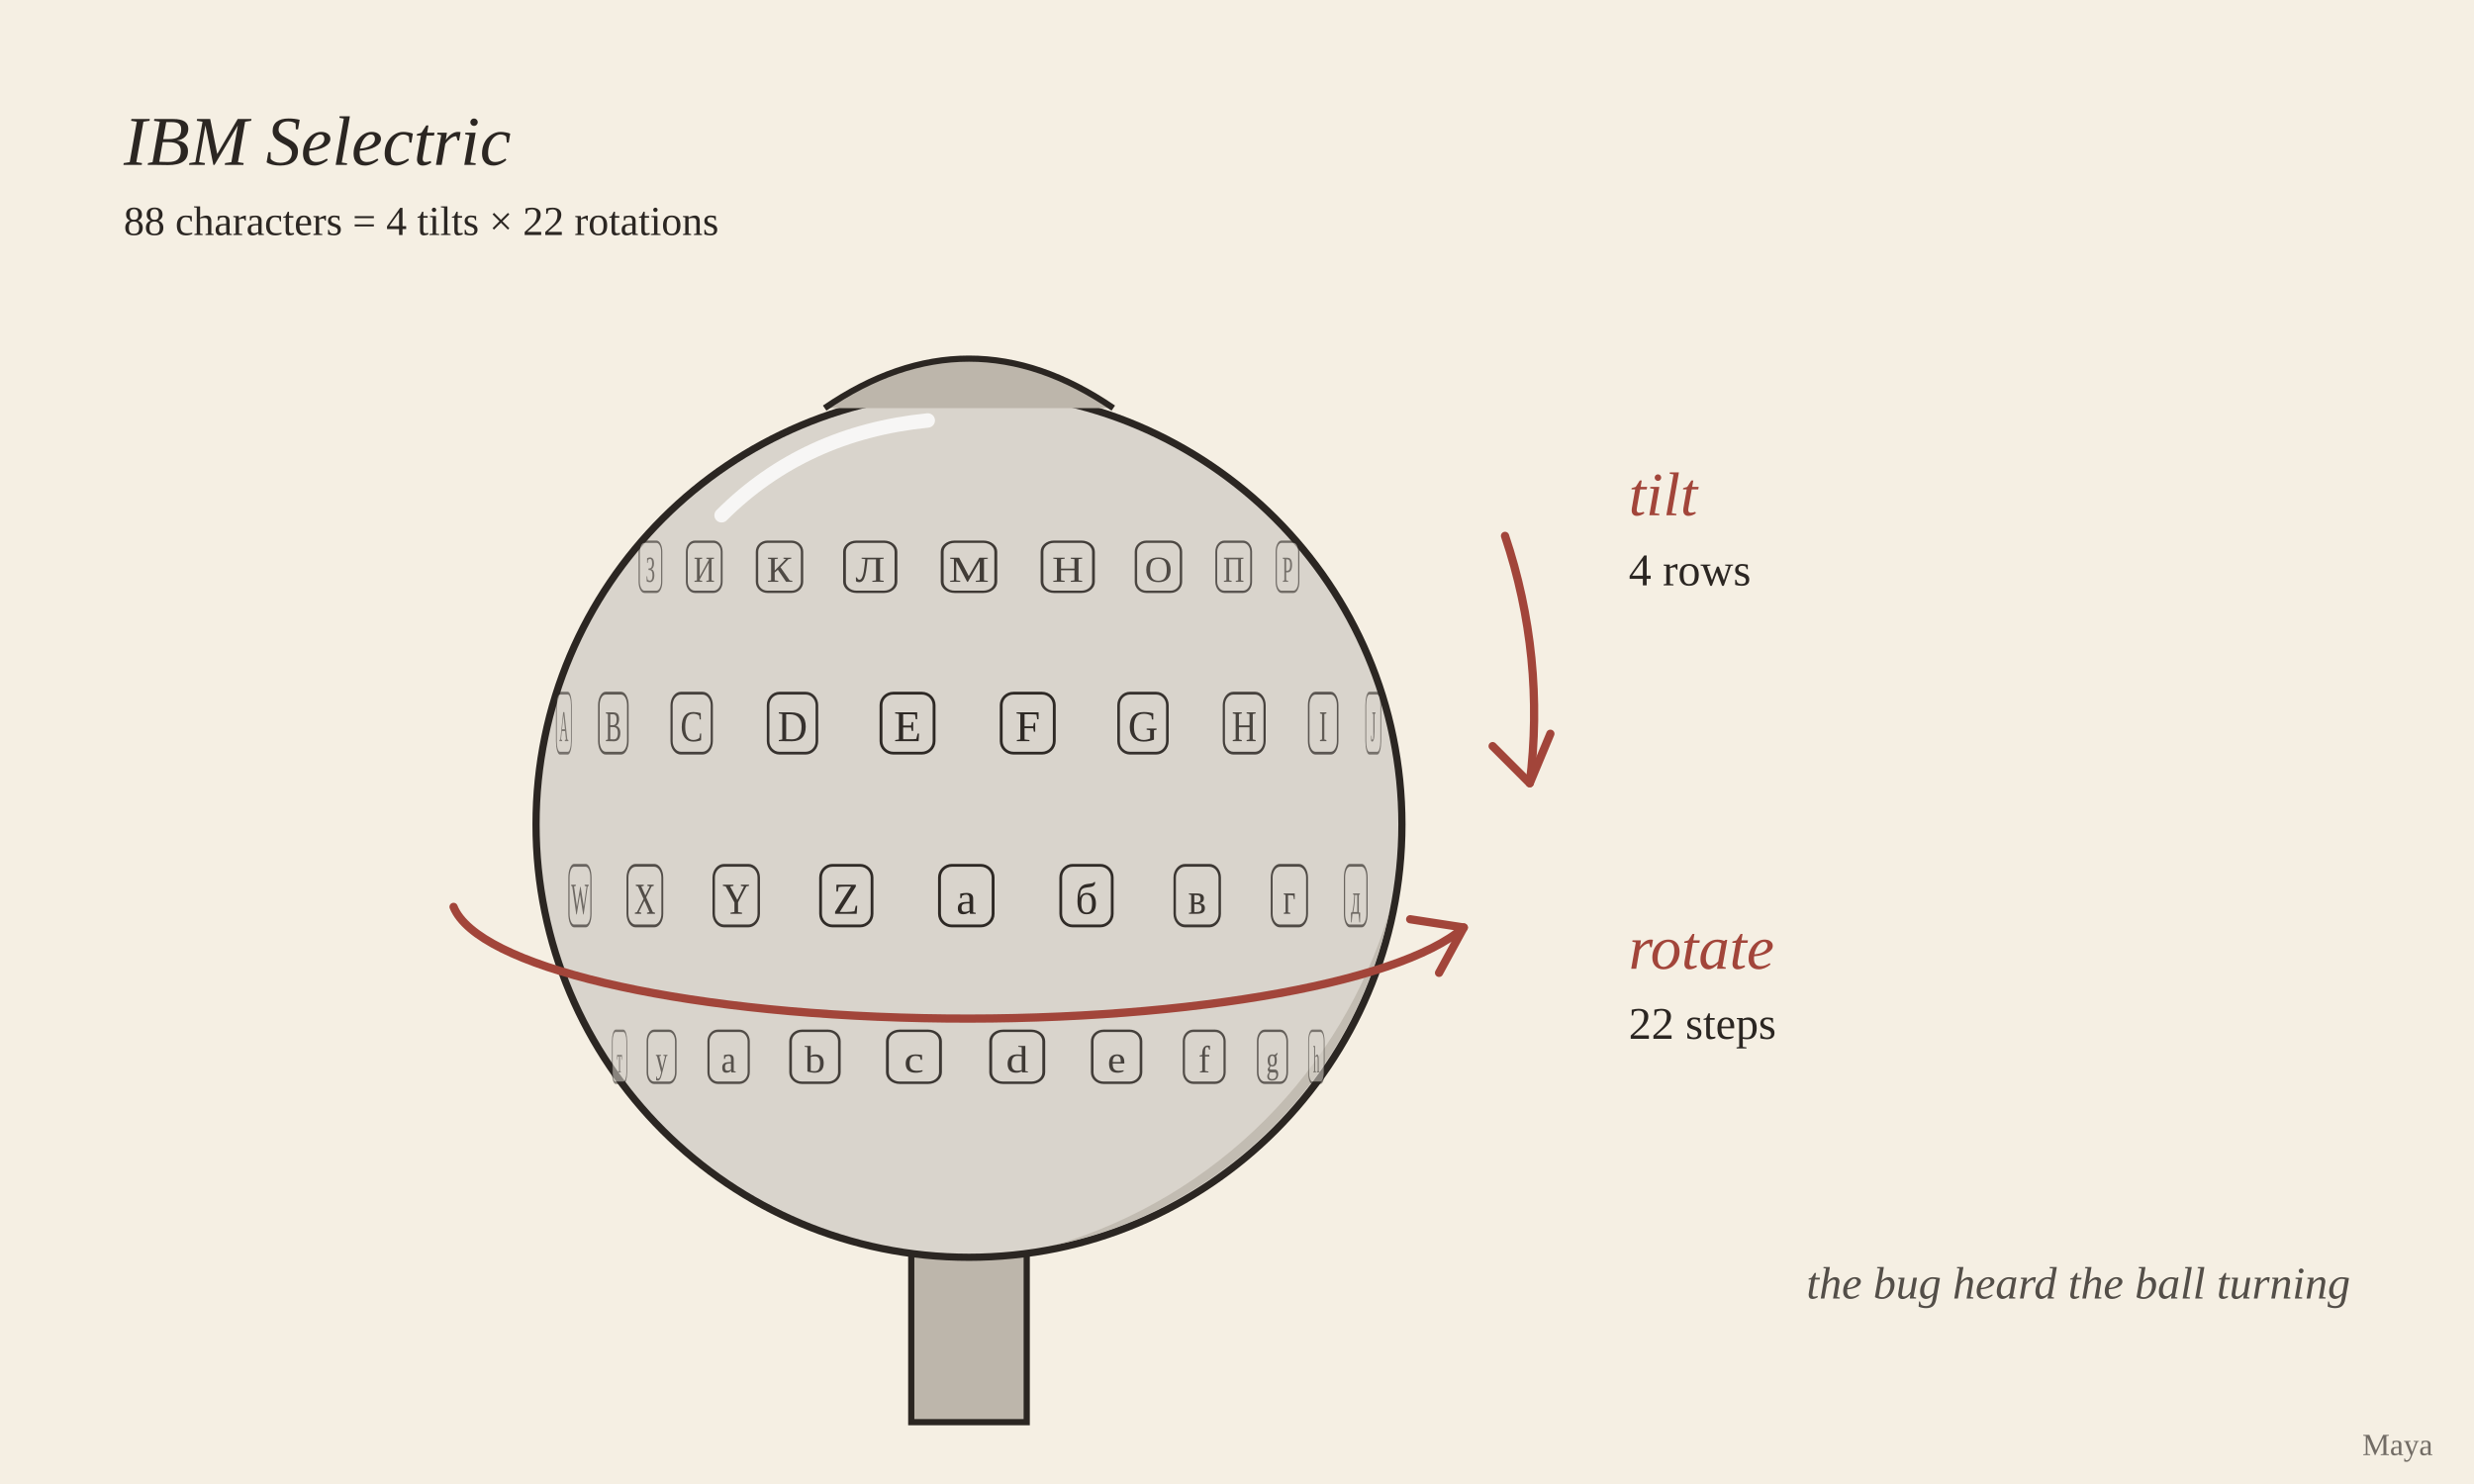
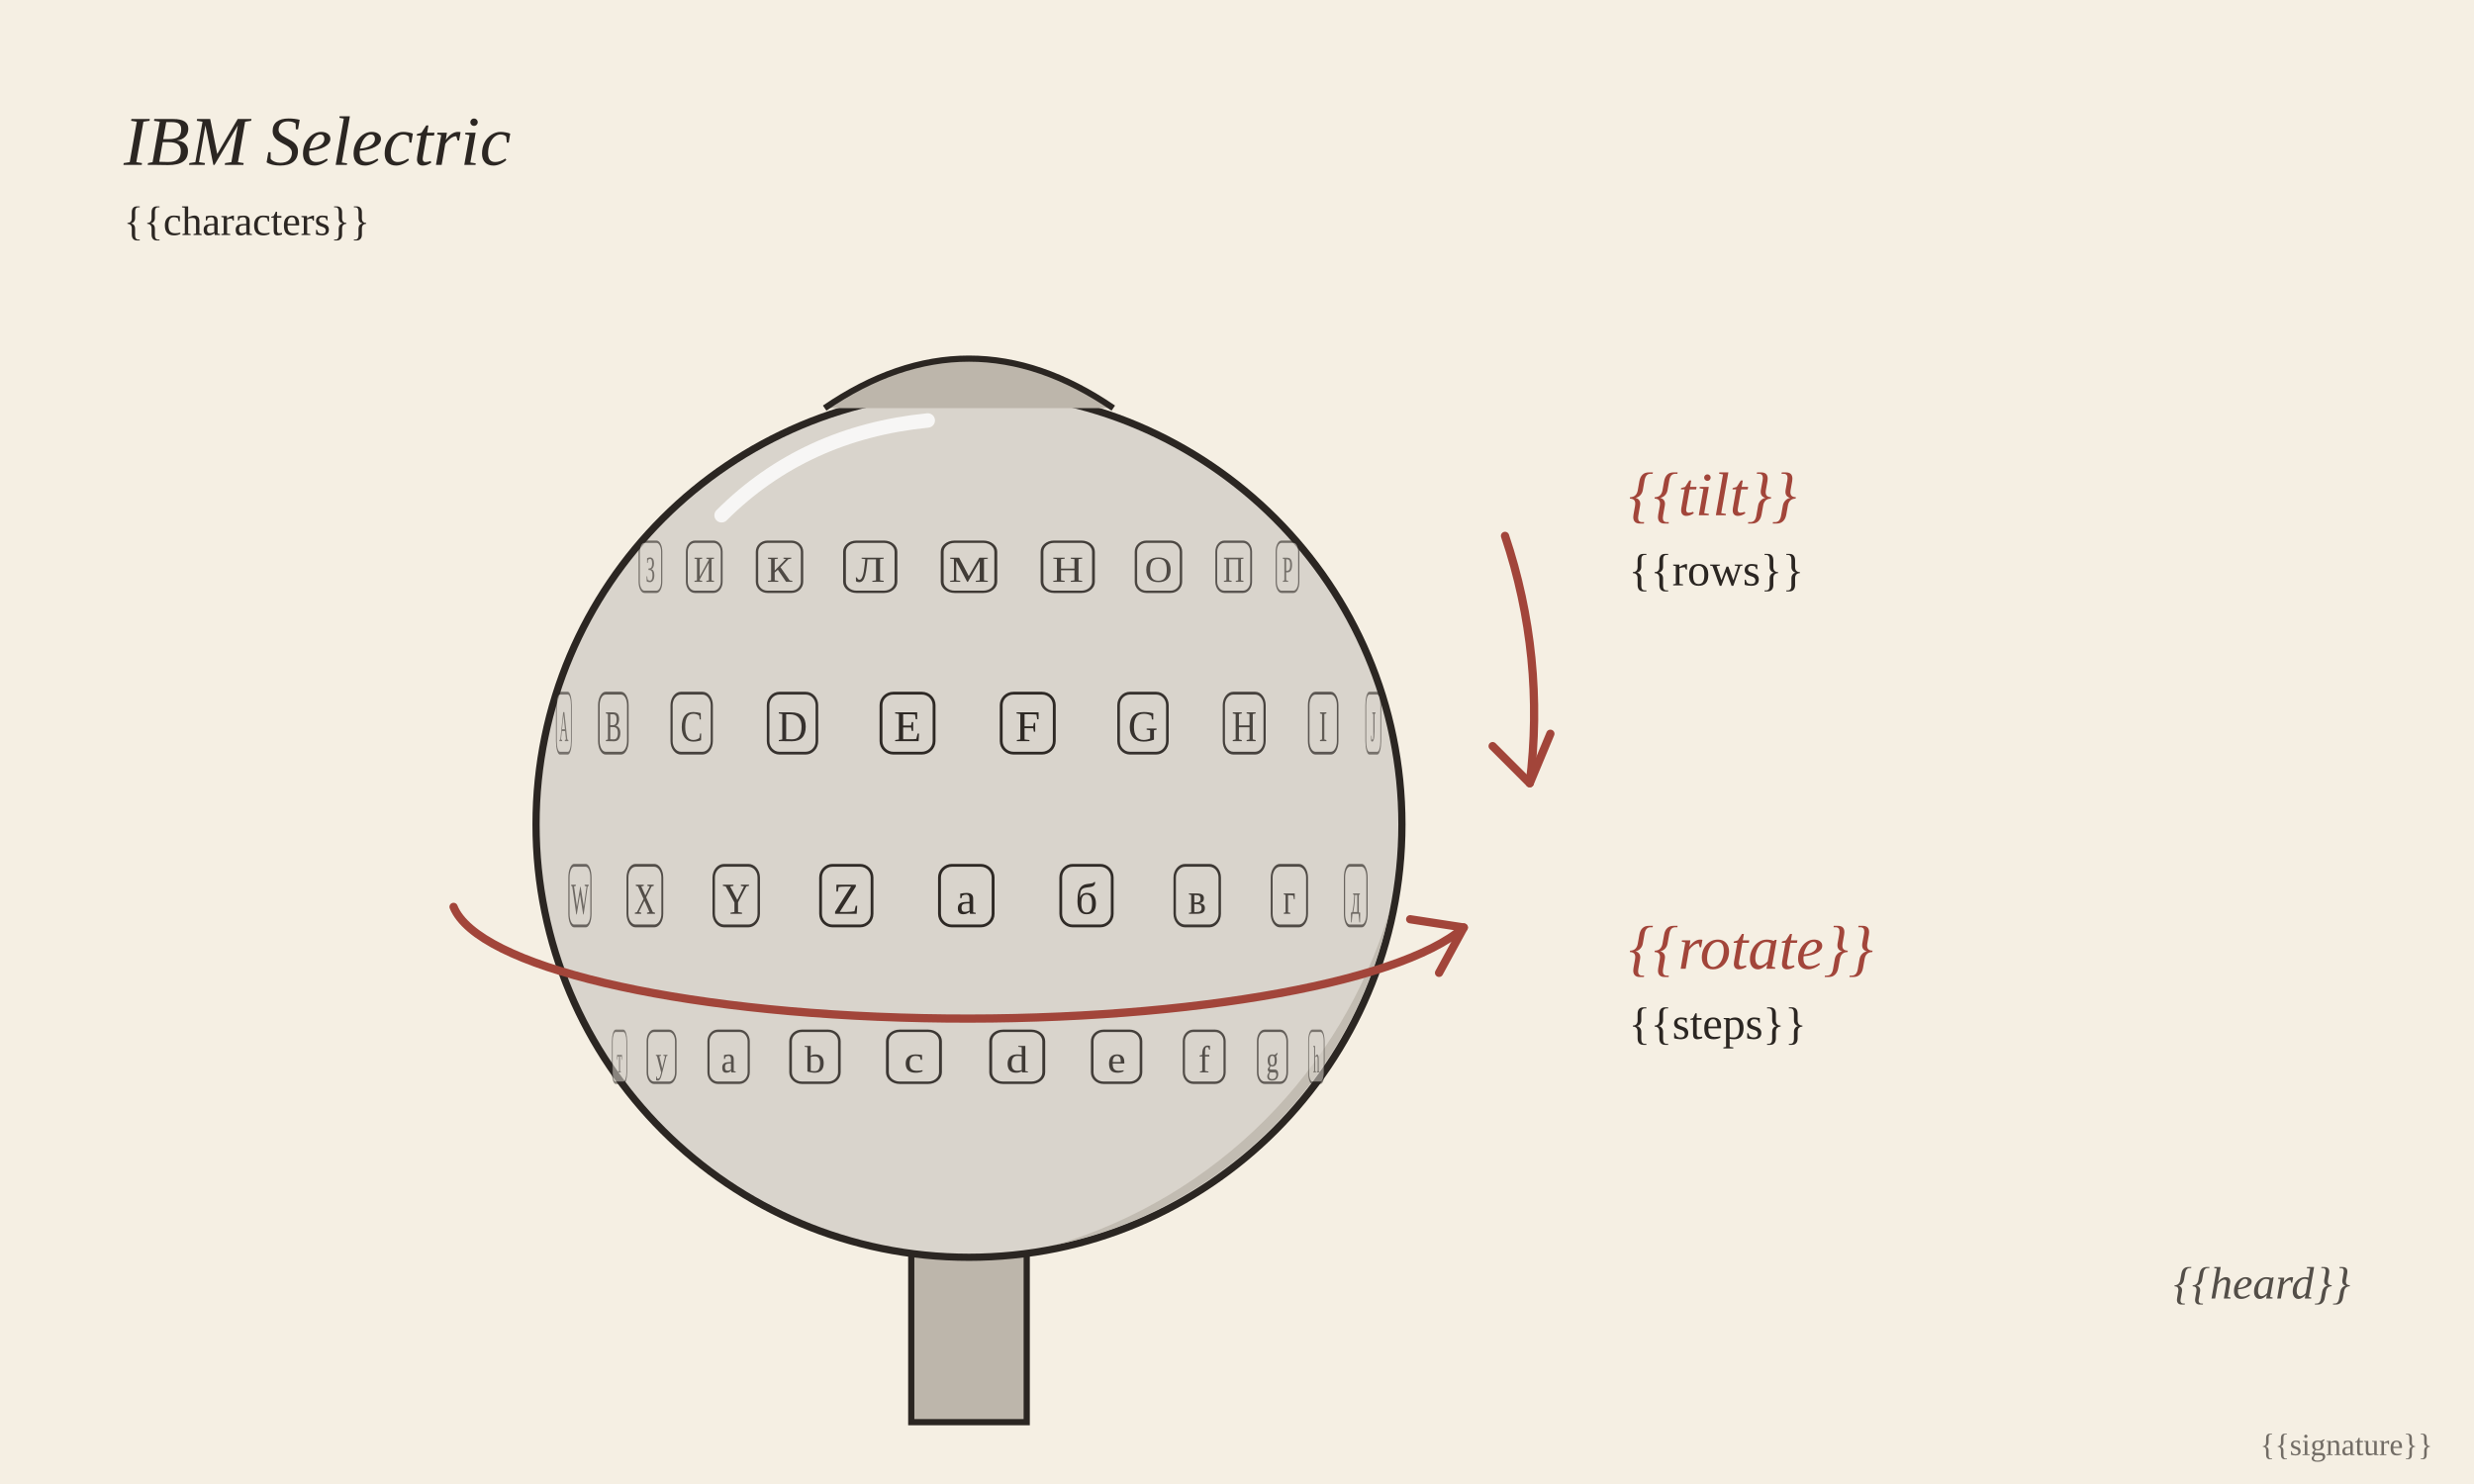
- <svg xmlns="http://www.w3.org/2000/svg" viewBox="0 0 1200 720" width="1200" height="720" role="img" aria-label="IBM Selectric typeball: 88 characters in four rows">
+ <svg xmlns="http://www.w3.org/2000/svg" viewBox="0 0 1200 720" width="1200" height="720" role="img" aria-label="{{label}}">
  <rect width="1200" height="720" fill="#f5efe3" />
  <rect x="442" y="580" width="56" height="110" fill="#bdb6ab" stroke="#2b2622" stroke-width="3" />
  <circle cx="470" cy="400" r="210" fill="#d9d4cc" stroke="#2b2622" stroke-width="3.5" />
  <path d="M 512 604 A 210 210 0 0 0 674 442 A 241 241 0 0 1 512 604 Z" fill="#bdb6ab" opacity="0.8" />
  <path d="M 400 198 Q 470 150 540 198" fill="#bdb6ab" stroke="#2b2622" stroke-width="3" />
  <path d="M 350 250 q 40 -40 100 -46" fill="none" stroke="#ffffff" stroke-width="7" stroke-linecap="round" opacity="0.8" />
  <g transform="translate(315.5 276.6) scale(0.42 0.81)">
    <rect x="-13" y="-17" width="26" height="30" rx="6" fill="#d9d4cc" stroke="#2b2622" stroke-width="1.4" opacity="0.60" />
-     <text translate="no" x="0" y="7" text-anchor="middle" font-family="Georgia, 'Times New Roman', serif" font-size="22" fill="#2b2622" opacity="0.57">З</text>
+     <text x="0" y="7" text-anchor="middle" font-family="Georgia, 'Times New Roman', serif" font-size="22" fill="#2b2622" opacity="0.57">З</text>
  </g>
  <g transform="translate(341.6 276.6) scale(0.65 0.81)">
    <rect x="-13" y="-17" width="26" height="30" rx="6" fill="#d9d4cc" stroke="#2b2622" stroke-width="1.4" opacity="0.72" />
-     <text translate="no" x="0" y="7" text-anchor="middle" font-family="Georgia, 'Times New Roman', serif" font-size="22" fill="#2b2622" opacity="0.69">И</text>
+     <text x="0" y="7" text-anchor="middle" font-family="Georgia, 'Times New Roman', serif" font-size="22" fill="#2b2622" opacity="0.69">И</text>
  </g>
  <g transform="translate(378.1 276.6) scale(0.84 0.81)">
    <rect x="-13" y="-17" width="26" height="30" rx="6" fill="#d9d4cc" stroke="#2b2622" stroke-width="1.4" opacity="0.81" />
-     <text translate="no" x="0" y="7" text-anchor="middle" font-family="Georgia, 'Times New Roman', serif" font-size="22" fill="#2b2622" opacity="0.79">К</text>
+     <text x="0" y="7" text-anchor="middle" font-family="Georgia, 'Times New Roman', serif" font-size="22" fill="#2b2622" opacity="0.79">К</text>
  </g>
  <g transform="translate(422.1 276.6) scale(0.96 0.81)">
    <rect x="-13" y="-17" width="26" height="30" rx="6" fill="#d9d4cc" stroke="#2b2622" stroke-width="1.4" opacity="0.87" />
-     <text translate="no" x="0" y="7" text-anchor="middle" font-family="Georgia, 'Times New Roman', serif" font-size="22" fill="#2b2622" opacity="0.85">Л</text>
+     <text x="0" y="7" text-anchor="middle" font-family="Georgia, 'Times New Roman', serif" font-size="22" fill="#2b2622" opacity="0.85">Л</text>
  </g>
  <g transform="translate(470.0 276.6) scale(1.00 0.81)">
    <rect x="-13" y="-17" width="26" height="30" rx="6" fill="#d9d4cc" stroke="#2b2622" stroke-width="1.4" opacity="0.89" />
-     <text translate="no" x="0" y="7" text-anchor="middle" font-family="Georgia, 'Times New Roman', serif" font-size="22" fill="#2b2622" opacity="0.88">М</text>
+     <text x="0" y="7" text-anchor="middle" font-family="Georgia, 'Times New Roman', serif" font-size="22" fill="#2b2622" opacity="0.88">М</text>
  </g>
  <g transform="translate(517.9 276.6) scale(0.96 0.81)">
    <rect x="-13" y="-17" width="26" height="30" rx="6" fill="#d9d4cc" stroke="#2b2622" stroke-width="1.4" opacity="0.87" />
-     <text translate="no" x="0" y="7" text-anchor="middle" font-family="Georgia, 'Times New Roman', serif" font-size="22" fill="#2b2622" opacity="0.85">Н</text>
+     <text x="0" y="7" text-anchor="middle" font-family="Georgia, 'Times New Roman', serif" font-size="22" fill="#2b2622" opacity="0.85">Н</text>
  </g>
  <g transform="translate(561.9 276.6) scale(0.84 0.81)">
    <rect x="-13" y="-17" width="26" height="30" rx="6" fill="#d9d4cc" stroke="#2b2622" stroke-width="1.4" opacity="0.81" />
-     <text translate="no" x="0" y="7" text-anchor="middle" font-family="Georgia, 'Times New Roman', serif" font-size="22" fill="#2b2622" opacity="0.79">О</text>
+     <text x="0" y="7" text-anchor="middle" font-family="Georgia, 'Times New Roman', serif" font-size="22" fill="#2b2622" opacity="0.79">О</text>
  </g>
  <g transform="translate(598.4 276.6) scale(0.65 0.81)">
    <rect x="-13" y="-17" width="26" height="30" rx="6" fill="#d9d4cc" stroke="#2b2622" stroke-width="1.4" opacity="0.72" />
-     <text translate="no" x="0" y="7" text-anchor="middle" font-family="Georgia, 'Times New Roman', serif" font-size="22" fill="#2b2622" opacity="0.69">П</text>
+     <text x="0" y="7" text-anchor="middle" font-family="Georgia, 'Times New Roman', serif" font-size="22" fill="#2b2622" opacity="0.69">П</text>
  </g>
  <g transform="translate(624.5 276.6) scale(0.42 0.81)">
    <rect x="-13" y="-17" width="26" height="30" rx="6" fill="#d9d4cc" stroke="#2b2622" stroke-width="1.4" opacity="0.60" />
-     <text translate="no" x="0" y="7" text-anchor="middle" font-family="Georgia, 'Times New Roman', serif" font-size="22" fill="#2b2622" opacity="0.57">Р</text>
+     <text x="0" y="7" text-anchor="middle" font-family="Georgia, 'Times New Roman', serif" font-size="22" fill="#2b2622" opacity="0.57">Р</text>
  </g>
  <g transform="translate(273.5 352.8) scale(0.28 0.97)">
    <rect x="-13" y="-17" width="26" height="30" rx="6" fill="#d9d4cc" stroke="#2b2622" stroke-width="1.4" opacity="0.56" />
-     <text translate="no" x="0" y="7" text-anchor="middle" font-family="Georgia, 'Times New Roman', serif" font-size="22" fill="#2b2622" opacity="0.53">A</text>
+     <text x="0" y="7" text-anchor="middle" font-family="Georgia, 'Times New Roman', serif" font-size="22" fill="#2b2622" opacity="0.53">A</text>
  </g>
  <g transform="translate(297.5 352.8) scale(0.54 0.97)">
    <rect x="-13" y="-17" width="26" height="30" rx="6" fill="#d9d4cc" stroke="#2b2622" stroke-width="1.4" opacity="0.71" />
-     <text translate="no" x="0" y="7" text-anchor="middle" font-family="Georgia, 'Times New Roman', serif" font-size="22" fill="#2b2622" opacity="0.69">B</text>
+     <text x="0" y="7" text-anchor="middle" font-family="Georgia, 'Times New Roman', serif" font-size="22" fill="#2b2622" opacity="0.69">B</text>
  </g>
  <g transform="translate(335.5 352.8) scale(0.75 0.97)">
    <rect x="-13" y="-17" width="26" height="30" rx="6" fill="#d9d4cc" stroke="#2b2622" stroke-width="1.4" opacity="0.84" />
-     <text translate="no" x="0" y="7" text-anchor="middle" font-family="Georgia, 'Times New Roman', serif" font-size="22" fill="#2b2622" opacity="0.83">C</text>
+     <text x="0" y="7" text-anchor="middle" font-family="Georgia, 'Times New Roman', serif" font-size="22" fill="#2b2622" opacity="0.83">C</text>
  </g>
  <g transform="translate(384.4 352.8) scale(0.91 0.97)">
    <rect x="-13" y="-17" width="26" height="30" rx="6" fill="#d9d4cc" stroke="#2b2622" stroke-width="1.4" opacity="0.93" />
-     <text translate="no" x="0" y="7" text-anchor="middle" font-family="Georgia, 'Times New Roman', serif" font-size="22" fill="#2b2622" opacity="0.93">D</text>
+     <text x="0" y="7" text-anchor="middle" font-family="Georgia, 'Times New Roman', serif" font-size="22" fill="#2b2622" opacity="0.93">D</text>
  </g>
  <g transform="translate(440.2 352.8) scale(0.99 0.97)">
    <rect x="-13" y="-17" width="26" height="30" rx="6" fill="#d9d4cc" stroke="#2b2622" stroke-width="1.4" opacity="0.98" />
-     <text translate="no" x="0" y="7" text-anchor="middle" font-family="Georgia, 'Times New Roman', serif" font-size="22" fill="#2b2622" opacity="0.98">E</text>
+     <text x="0" y="7" text-anchor="middle" font-family="Georgia, 'Times New Roman', serif" font-size="22" fill="#2b2622" opacity="0.98">E</text>
  </g>
  <g transform="translate(498.5 352.8) scale(0.99 0.97)">
    <rect x="-13" y="-17" width="26" height="30" rx="6" fill="#d9d4cc" stroke="#2b2622" stroke-width="1.4" opacity="0.98" />
-     <text translate="no" x="0" y="7" text-anchor="middle" font-family="Georgia, 'Times New Roman', serif" font-size="22" fill="#2b2622" opacity="0.98">F</text>
+     <text x="0" y="7" text-anchor="middle" font-family="Georgia, 'Times New Roman', serif" font-size="22" fill="#2b2622" opacity="0.98">F</text>
  </g>
  <g transform="translate(554.4 352.8) scale(0.91 0.97)">
    <rect x="-13" y="-17" width="26" height="30" rx="6" fill="#d9d4cc" stroke="#2b2622" stroke-width="1.4" opacity="0.93" />
-     <text translate="no" x="0" y="7" text-anchor="middle" font-family="Georgia, 'Times New Roman', serif" font-size="22" fill="#2b2622" opacity="0.93">G</text>
+     <text x="0" y="7" text-anchor="middle" font-family="Georgia, 'Times New Roman', serif" font-size="22" fill="#2b2622" opacity="0.93">G</text>
  </g>
  <g transform="translate(603.5 352.8) scale(0.76 0.97)">
    <rect x="-13" y="-17" width="26" height="30" rx="6" fill="#d9d4cc" stroke="#2b2622" stroke-width="1.4" opacity="0.84" />
-     <text translate="no" x="0" y="7" text-anchor="middle" font-family="Georgia, 'Times New Roman', serif" font-size="22" fill="#2b2622" opacity="0.83">H</text>
+     <text x="0" y="7" text-anchor="middle" font-family="Georgia, 'Times New Roman', serif" font-size="22" fill="#2b2622" opacity="0.83">H</text>
  </g>
  <g transform="translate(641.8 352.8) scale(0.54 0.97)">
    <rect x="-13" y="-17" width="26" height="30" rx="6" fill="#d9d4cc" stroke="#2b2622" stroke-width="1.4" opacity="0.72" />
-     <text translate="no" x="0" y="7" text-anchor="middle" font-family="Georgia, 'Times New Roman', serif" font-size="22" fill="#2b2622" opacity="0.69">I</text>
+     <text x="0" y="7" text-anchor="middle" font-family="Georgia, 'Times New Roman', serif" font-size="22" fill="#2b2622" opacity="0.69">I</text>
  </g>
  <g transform="translate(666.1 352.8) scale(0.28 0.97)">
    <rect x="-13" y="-17" width="26" height="30" rx="6" fill="#d9d4cc" stroke="#2b2622" stroke-width="1.4" opacity="0.57" />
-     <text translate="no" x="0" y="7" text-anchor="middle" font-family="Georgia, 'Times New Roman', serif" font-size="22" fill="#2b2622" opacity="0.53">J</text>
+     <text x="0" y="7" text-anchor="middle" font-family="Georgia, 'Times New Roman', serif" font-size="22" fill="#2b2622" opacity="0.53">J</text>
  </g>
  <g transform="translate(281.3 436.5) scale(0.41 0.98)">
    <rect x="-13" y="-17" width="26" height="30" rx="6" fill="#d9d4cc" stroke="#2b2622" stroke-width="1.4" opacity="0.64" />
-     <text translate="no" x="0" y="7" text-anchor="middle" font-family="Georgia, 'Times New Roman', serif" font-size="22" fill="#2b2622" opacity="0.61">W</text>
+     <text x="0" y="7" text-anchor="middle" font-family="Georgia, 'Times New Roman', serif" font-size="22" fill="#2b2622" opacity="0.61">W</text>
  </g>
  <g transform="translate(312.8 436.5) scale(0.65 0.98)">
    <rect x="-13" y="-17" width="26" height="30" rx="6" fill="#d9d4cc" stroke="#2b2622" stroke-width="1.4" opacity="0.78" />
-     <text translate="no" x="0" y="7" text-anchor="middle" font-family="Georgia, 'Times New Roman', serif" font-size="22" fill="#2b2622" opacity="0.77">X</text>
+     <text x="0" y="7" text-anchor="middle" font-family="Georgia, 'Times New Roman', serif" font-size="22" fill="#2b2622" opacity="0.77">X</text>
  </g>
  <g transform="translate(357.1 436.5) scale(0.84 0.98)">
    <rect x="-13" y="-17" width="26" height="30" rx="6" fill="#d9d4cc" stroke="#2b2622" stroke-width="1.4" opacity="0.90" />
-     <text translate="no" x="0" y="7" text-anchor="middle" font-family="Georgia, 'Times New Roman', serif" font-size="22" fill="#2b2622" opacity="0.89">Y</text>
+     <text x="0" y="7" text-anchor="middle" font-family="Georgia, 'Times New Roman', serif" font-size="22" fill="#2b2622" opacity="0.89">Y</text>
  </g>
  <g transform="translate(410.5 436.5) scale(0.96 0.98)">
    <rect x="-13" y="-17" width="26" height="30" rx="6" fill="#d9d4cc" stroke="#2b2622" stroke-width="1.4" opacity="0.97" />
-     <text translate="no" x="0" y="7" text-anchor="middle" font-family="Georgia, 'Times New Roman', serif" font-size="22" fill="#2b2622" opacity="0.96">Z</text>
+     <text x="0" y="7" text-anchor="middle" font-family="Georgia, 'Times New Roman', serif" font-size="22" fill="#2b2622" opacity="0.96">Z</text>
  </g>
  <g transform="translate(468.7 436.5) scale(1.00 0.98)">
    <rect x="-13" y="-17" width="26" height="30" rx="6" fill="#d9d4cc" stroke="#2b2622" stroke-width="1.4" opacity="0.99" />
-     <text translate="no" x="0" y="7" text-anchor="middle" font-family="Georgia, 'Times New Roman', serif" font-size="22" fill="#2b2622" opacity="0.99">а</text>
+     <text x="0" y="7" text-anchor="middle" font-family="Georgia, 'Times New Roman', serif" font-size="22" fill="#2b2622" opacity="0.99">а</text>
  </g>
  <g transform="translate(527.0 436.5) scale(0.96 0.98)">
    <rect x="-13" y="-17" width="26" height="30" rx="6" fill="#d9d4cc" stroke="#2b2622" stroke-width="1.4" opacity="0.97" />
-     <text translate="no" x="0" y="7" text-anchor="middle" font-family="Georgia, 'Times New Roman', serif" font-size="22" fill="#2b2622" opacity="0.97">б</text>
+     <text x="0" y="7" text-anchor="middle" font-family="Georgia, 'Times New Roman', serif" font-size="22" fill="#2b2622" opacity="0.97">б</text>
  </g>
  <g transform="translate(580.7 436.5) scale(0.84 0.98)">
    <rect x="-13" y="-17" width="26" height="30" rx="6" fill="#d9d4cc" stroke="#2b2622" stroke-width="1.4" opacity="0.90" />
-     <text translate="no" x="0" y="7" text-anchor="middle" font-family="Georgia, 'Times New Roman', serif" font-size="22" fill="#2b2622" opacity="0.89">в</text>
+     <text x="0" y="7" text-anchor="middle" font-family="Georgia, 'Times New Roman', serif" font-size="22" fill="#2b2622" opacity="0.89">в</text>
  </g>
  <g transform="translate(625.4 436.5) scale(0.66 0.98)">
    <rect x="-13" y="-17" width="26" height="30" rx="6" fill="#d9d4cc" stroke="#2b2622" stroke-width="1.4" opacity="0.79" />
-     <text translate="no" x="0" y="7" text-anchor="middle" font-family="Georgia, 'Times New Roman', serif" font-size="22" fill="#2b2622" opacity="0.77">г</text>
+     <text x="0" y="7" text-anchor="middle" font-family="Georgia, 'Times New Roman', serif" font-size="22" fill="#2b2622" opacity="0.77">г</text>
  </g>
  <g transform="translate(657.6 436.5) scale(0.42 0.98)">
    <rect x="-13" y="-17" width="26" height="30" rx="6" fill="#d9d4cc" stroke="#2b2622" stroke-width="1.4" opacity="0.65" />
-     <text translate="no" x="0" y="7" text-anchor="middle" font-family="Georgia, 'Times New Roman', serif" font-size="22" fill="#2b2622" opacity="0.62">д</text>
+     <text x="0" y="7" text-anchor="middle" font-family="Georgia, 'Times New Roman', serif" font-size="22" fill="#2b2622" opacity="0.62">д</text>
  </g>
  <g transform="translate(300.5 514.4) scale(0.27 0.84)">
    <rect x="-13" y="-17" width="26" height="30" rx="6" fill="#d9d4cc" stroke="#2b2622" stroke-width="1.4" opacity="0.54" />
-     <text translate="no" x="0" y="7" text-anchor="middle" font-family="Georgia, 'Times New Roman', serif" font-size="22" fill="#2b2622" opacity="0.50">т</text>
+     <text x="0" y="7" text-anchor="middle" font-family="Georgia, 'Times New Roman', serif" font-size="22" fill="#2b2622" opacity="0.50">т</text>
  </g>
  <g transform="translate(320.9 514.4) scale(0.53 0.84)">
    <rect x="-13" y="-17" width="26" height="30" rx="6" fill="#d9d4cc" stroke="#2b2622" stroke-width="1.4" opacity="0.67" />
-     <text translate="no" x="0" y="7" text-anchor="middle" font-family="Georgia, 'Times New Roman', serif" font-size="22" fill="#2b2622" opacity="0.64">у</text>
+     <text x="0" y="7" text-anchor="middle" font-family="Georgia, 'Times New Roman', serif" font-size="22" fill="#2b2622" opacity="0.64">у</text>
  </g>
  <g transform="translate(353.4 514.4) scale(0.75 0.84)">
    <rect x="-13" y="-17" width="26" height="30" rx="6" fill="#d9d4cc" stroke="#2b2622" stroke-width="1.4" opacity="0.78" />
-     <text translate="no" x="0" y="7" text-anchor="middle" font-family="Georgia, 'Times New Roman', serif" font-size="22" fill="#2b2622" opacity="0.76">a</text>
+     <text x="0" y="7" text-anchor="middle" font-family="Georgia, 'Times New Roman', serif" font-size="22" fill="#2b2622" opacity="0.76">a</text>
  </g>
  <g transform="translate(395.3 514.4) scale(0.91 0.84)">
    <rect x="-13" y="-17" width="26" height="30" rx="6" fill="#d9d4cc" stroke="#2b2622" stroke-width="1.4" opacity="0.86" />
-     <text translate="no" x="0" y="7" text-anchor="middle" font-family="Georgia, 'Times New Roman', serif" font-size="22" fill="#2b2622" opacity="0.84">b</text>
+     <text x="0" y="7" text-anchor="middle" font-family="Georgia, 'Times New Roman', serif" font-size="22" fill="#2b2622" opacity="0.84">b</text>
  </g>
  <g transform="translate(443.3 514.4) scale(0.99 0.84)">
    <rect x="-13" y="-17" width="26" height="30" rx="6" fill="#d9d4cc" stroke="#2b2622" stroke-width="1.4" opacity="0.90" />
-     <text translate="no" x="0" y="7" text-anchor="middle" font-family="Georgia, 'Times New Roman', serif" font-size="22" fill="#2b2622" opacity="0.89">c</text>
+     <text x="0" y="7" text-anchor="middle" font-family="Georgia, 'Times New Roman', serif" font-size="22" fill="#2b2622" opacity="0.89">c</text>
  </g>
  <g transform="translate(493.4 514.4) scale(0.99 0.84)">
    <rect x="-13" y="-17" width="26" height="30" rx="6" fill="#d9d4cc" stroke="#2b2622" stroke-width="1.4" opacity="0.90" />
-     <text translate="no" x="0" y="7" text-anchor="middle" font-family="Georgia, 'Times New Roman', serif" font-size="22" fill="#2b2622" opacity="0.89">d</text>
+     <text x="0" y="7" text-anchor="middle" font-family="Georgia, 'Times New Roman', serif" font-size="22" fill="#2b2622" opacity="0.89">d</text>
  </g>
  <g transform="translate(541.6 514.4) scale(0.91 0.84)">
    <rect x="-13" y="-17" width="26" height="30" rx="6" fill="#d9d4cc" stroke="#2b2622" stroke-width="1.4" opacity="0.86" />
-     <text translate="no" x="0" y="7" text-anchor="middle" font-family="Georgia, 'Times New Roman', serif" font-size="22" fill="#2b2622" opacity="0.85">e</text>
+     <text x="0" y="7" text-anchor="middle" font-family="Georgia, 'Times New Roman', serif" font-size="22" fill="#2b2622" opacity="0.85">e</text>
  </g>
  <g transform="translate(584.1 514.4) scale(0.76 0.84)">
    <rect x="-13" y="-17" width="26" height="30" rx="6" fill="#d9d4cc" stroke="#2b2622" stroke-width="1.4" opacity="0.78" />
-     <text translate="no" x="0" y="7" text-anchor="middle" font-family="Georgia, 'Times New Roman', serif" font-size="22" fill="#2b2622" opacity="0.77">f</text>
+     <text x="0" y="7" text-anchor="middle" font-family="Georgia, 'Times New Roman', serif" font-size="22" fill="#2b2622" opacity="0.77">f</text>
  </g>
  <g transform="translate(617.2 514.4) scale(0.55 0.84)">
    <rect x="-13" y="-17" width="26" height="30" rx="6" fill="#d9d4cc" stroke="#2b2622" stroke-width="1.4" opacity="0.68" />
-     <text translate="no" x="0" y="7" text-anchor="middle" font-family="Georgia, 'Times New Roman', serif" font-size="22" fill="#2b2622" opacity="0.65">g</text>
+     <text x="0" y="7" text-anchor="middle" font-family="Georgia, 'Times New Roman', serif" font-size="22" fill="#2b2622" opacity="0.65">g</text>
  </g>
  <g transform="translate(638.5 514.4) scale(0.29 0.84)">
    <rect x="-13" y="-17" width="26" height="30" rx="6" fill="#d9d4cc" stroke="#2b2622" stroke-width="1.4" opacity="0.55" />
-     <text translate="no" x="0" y="7" text-anchor="middle" font-family="Georgia, 'Times New Roman', serif" font-size="22" fill="#2b2622" opacity="0.51">h</text>
+     <text x="0" y="7" text-anchor="middle" font-family="Georgia, 'Times New Roman', serif" font-size="22" fill="#2b2622" opacity="0.51">h</text>
  </g>
  <path d="M 220 440 A 250 60 0 0 0 710 450" fill="none" stroke="#a2453a" stroke-width="4" stroke-linecap="round" />
  <path d="M 710 450 l -26 -4 m 26 4 l -12 22" stroke="#a2453a" stroke-width="4" stroke-linecap="round" fill="none" />
  <path d="M 730 260 A 270 270 0 0 1 742 380" fill="none" stroke="#a2453a" stroke-width="4" stroke-linecap="round" />
  <path d="M 742 380 l -18 -18 m 18 18 l 10 -24" stroke="#a2453a" stroke-width="4" stroke-linecap="round" fill="none" />
-   <text x="790" y="250" font-family="Georgia, 'Times New Roman', serif" font-size="30" font-style="italic" fill="#a2453a">tilt</text>
-   <text x="790" y="284" font-family="Georgia, 'Times New Roman', serif" font-size="22" fill="#2b2622">4 rows</text>
-   <text x="790" y="470" font-family="Georgia, 'Times New Roman', serif" font-size="30" font-style="italic" fill="#a2453a">rotate</text>
-   <text x="790" y="504" font-family="Georgia, 'Times New Roman', serif" font-size="22" fill="#2b2622">22 steps</text>
+   <text x="790" y="250" font-family="Georgia, 'Times New Roman', serif" font-size="30" font-style="italic" fill="#a2453a">{{tilt}}</text>
+   <text x="790" y="284" font-family="Georgia, 'Times New Roman', serif" font-size="22" fill="#2b2622">{{rows}}</text>
+   <text x="790" y="470" font-family="Georgia, 'Times New Roman', serif" font-size="30" font-style="italic" fill="#a2453a">{{rotate}}</text>
+   <text x="790" y="504" font-family="Georgia, 'Times New Roman', serif" font-size="22" fill="#2b2622">{{steps}}</text>
  <text x="60" y="80" font-family="Georgia, 'Times New Roman', serif" font-size="34" font-style="italic" fill="#2b2622">IBM Selectric</text>
-   <text x="60" y="114" font-family="Georgia, 'Times New Roman', serif" font-size="20" fill="#2b2622">88 characters = 4 tilts × 22 rotations</text>
-   <text x="1140" y="630" text-anchor="end" font-family="Georgia, 'Times New Roman', serif" font-size="22" font-style="italic" fill="#2b2622" opacity="0.8">the bug heard the ball turning</text>
-   <text x="1180" y="706" text-anchor="end" font-family="Georgia, 'Times New Roman', serif" font-size="15" fill="#2b2622" opacity="0.65">Maya</text>
+   <text x="60" y="114" font-family="Georgia, 'Times New Roman', serif" font-size="20" fill="#2b2622">{{characters}}</text>
+   <text x="1140" y="630" text-anchor="end" font-family="Georgia, 'Times New Roman', serif" font-size="22" font-style="italic" fill="#2b2622" opacity="0.8">{{heard}}</text>
+   <text x="1180" y="706" text-anchor="end" font-family="Georgia, 'Times New Roman', serif" font-size="15" fill="#2b2622" opacity="0.65">{{signature}}</text>
</svg>
